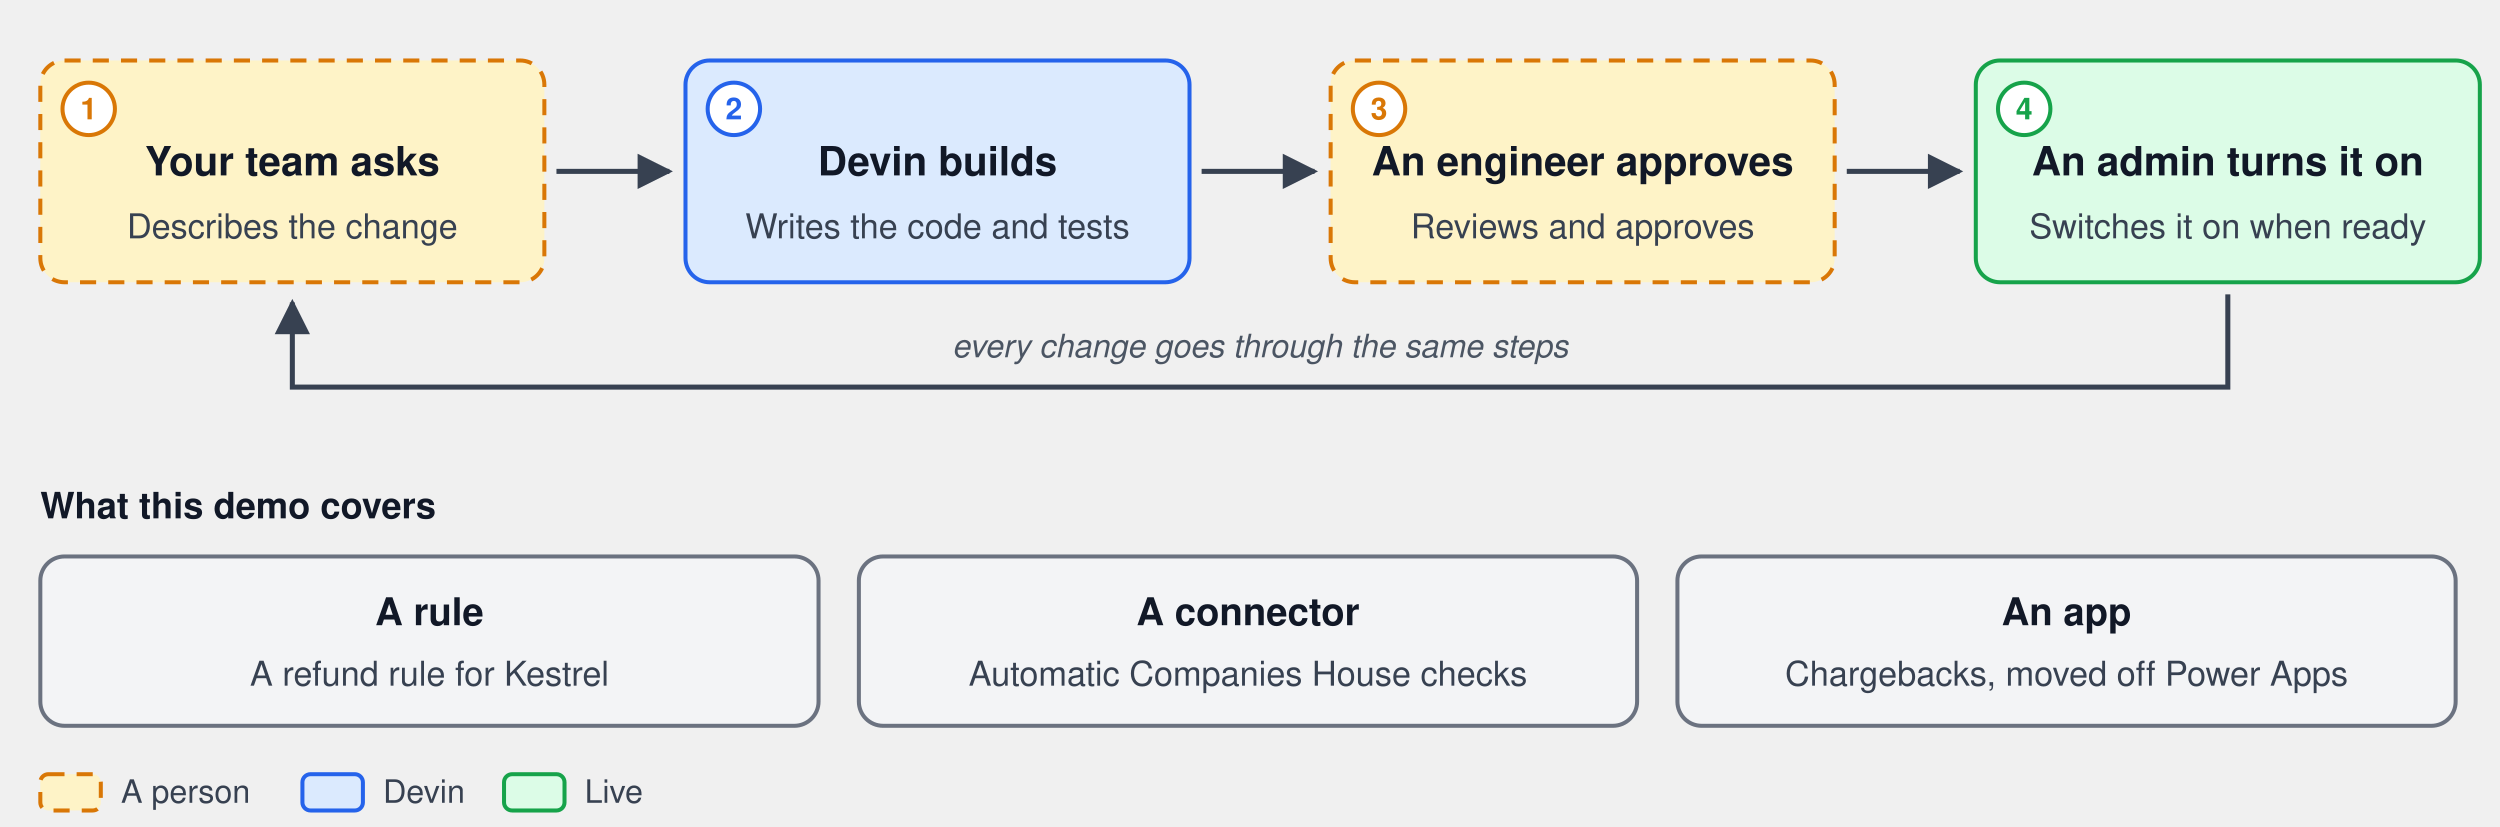
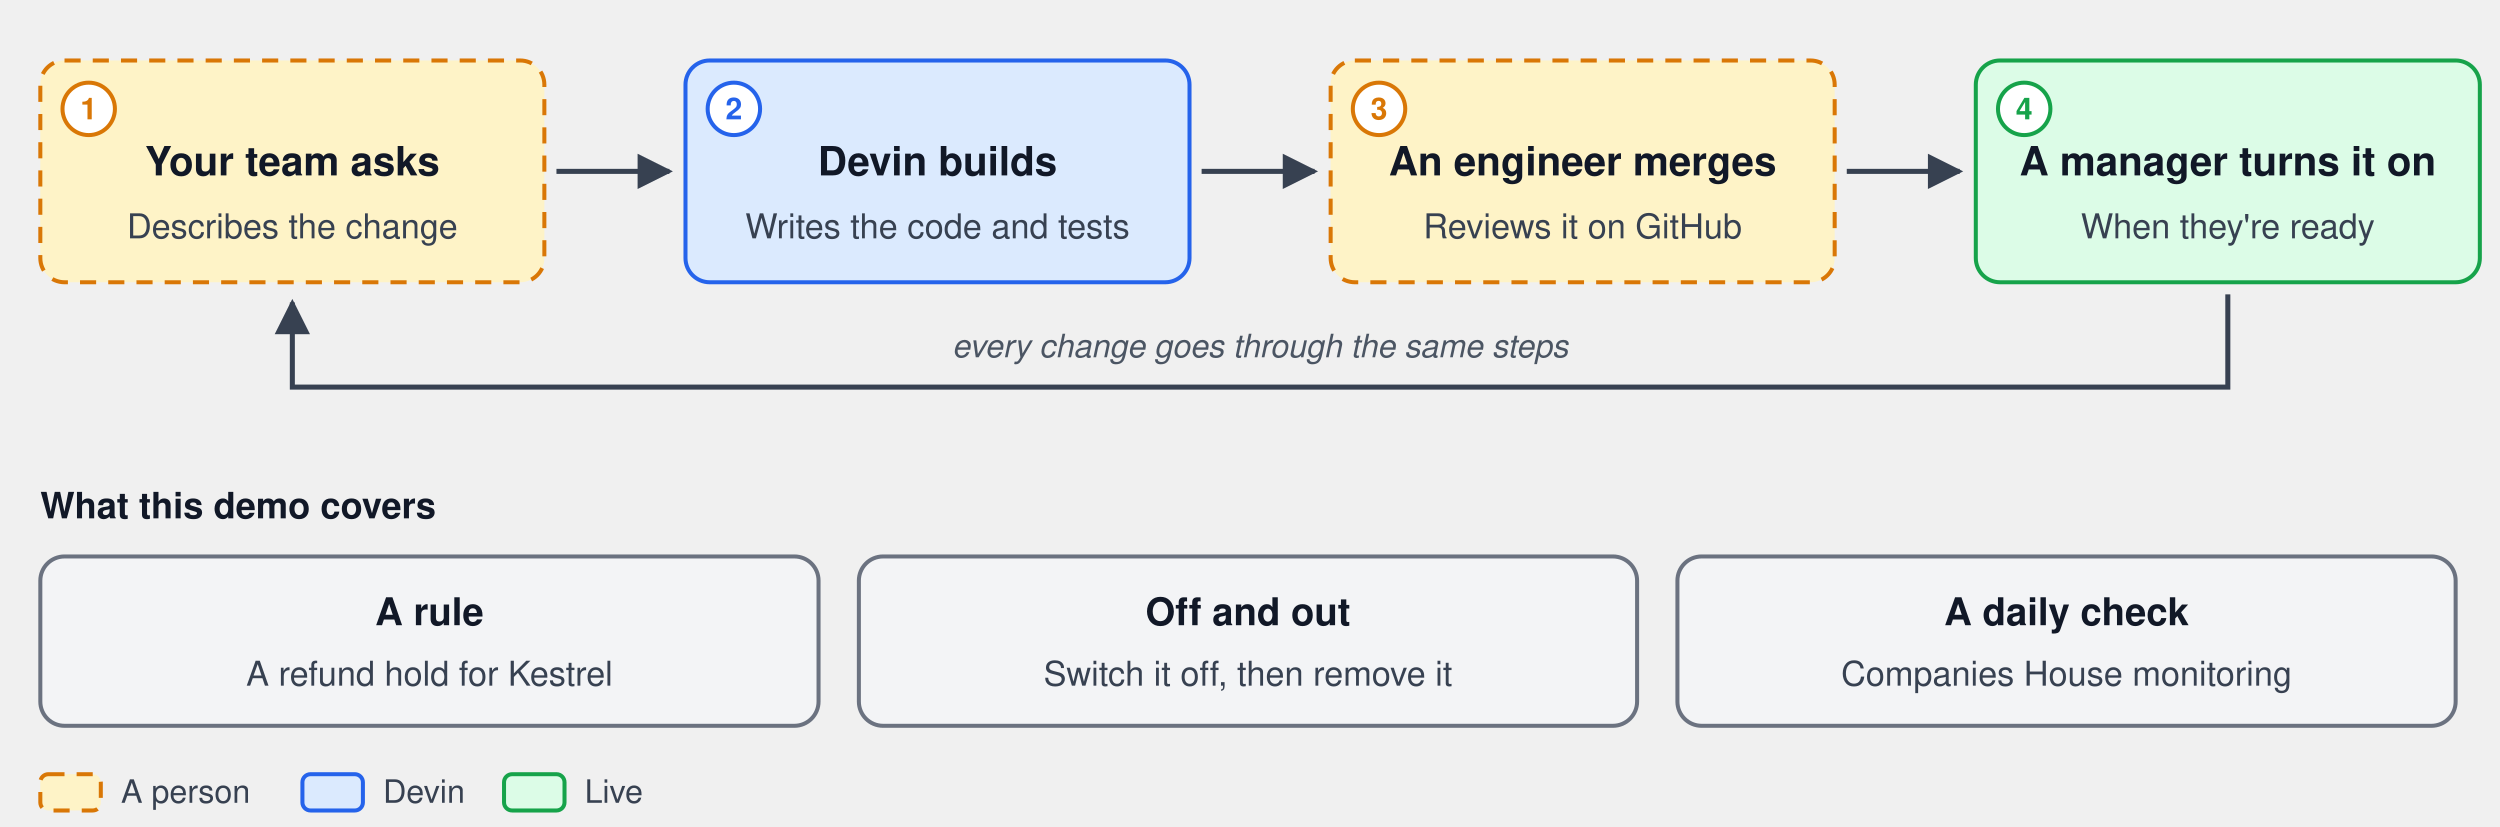
<svg xmlns="http://www.w3.org/2000/svg" width="1240" height="410" viewBox="0 0 1240 410" font-family="Helvetica, Arial, sans-serif">
  <defs>
    <marker id="arrow" viewBox="0 0 10 10" refX="9" refY="5" markerWidth="7" markerHeight="7" orient="auto-start-reverse">
      <path d="M 0 0 L 10 5 L 0 10 z" fill="#374151" />
    </marker>
  </defs>
  <rect x="20" y="30" width="250" height="110" rx="12" fill="#fef3c7" stroke="#d97706" stroke-width="2" stroke-dasharray="8 6" />
  <circle cx="44" cy="54" r="13" fill="#ffffff" stroke="#d97706" stroke-width="2" />
  <text x="44" y="59.2" text-anchor="middle" font-size="15" font-weight="700" fill="#d97706">1</text>
  <text x="145.0" y="87.0" text-anchor="middle" font-size="20" font-weight="700" fill="#111827">Your team asks</text>
  <text x="145.0" y="118.2" text-anchor="middle" font-size="17" font-weight="400" fill="#374151">Describes the change</text>
  <path d="M 276 85.0 L 332 85.0" fill="none" stroke="#374151" stroke-width="2.5" marker-end="url(#arrow)" />
  <rect x="340" y="30" width="250" height="110" rx="12" fill="#dbeafe" stroke="#2563eb" stroke-width="2" />
  <circle cx="364" cy="54" r="13" fill="#ffffff" stroke="#2563eb" stroke-width="2" />
  <text x="364" y="59.2" text-anchor="middle" font-size="15" font-weight="700" fill="#2563eb">2</text>
  <text x="465.0" y="87.0" text-anchor="middle" font-size="20" font-weight="700" fill="#111827">Devin builds</text>
  <text x="465.0" y="118.2" text-anchor="middle" font-size="17" font-weight="400" fill="#374151">Writes the code and tests</text>
  <path d="M 596 85.0 L 652 85.0" fill="none" stroke="#374151" stroke-width="2.5" marker-end="url(#arrow)" />
  <rect x="660" y="30" width="250" height="110" rx="12" fill="#fef3c7" stroke="#d97706" stroke-width="2" stroke-dasharray="8 6" />
  <circle cx="684" cy="54" r="13" fill="#ffffff" stroke="#d97706" stroke-width="2" />
  <text x="684" y="59.2" text-anchor="middle" font-size="15" font-weight="700" fill="#d97706">3</text>
-   <text x="785.0" y="87.0" text-anchor="middle" font-size="20" font-weight="700" fill="#111827">An engineer approves</text>
-   <text x="785.0" y="118.2" text-anchor="middle" font-size="17" font-weight="400" fill="#374151">Reviews and approves</text>
+   <text x="785.0" y="87.0" text-anchor="middle" font-size="20" font-weight="700" fill="#111827">An engineer merges</text>
+   <text x="785.0" y="118.2" text-anchor="middle" font-size="17" font-weight="400" fill="#374151">Reviews it on GitHub</text>
  <path d="M 916 85.0 L 972 85.0" fill="none" stroke="#374151" stroke-width="2.5" marker-end="url(#arrow)" />
  <rect x="980" y="30" width="250" height="110" rx="12" fill="#dcfce7" stroke="#16a34a" stroke-width="2" />
  <circle cx="1004" cy="54" r="13" fill="#ffffff" stroke="#16a34a" stroke-width="2" />
  <text x="1004" y="59.2" text-anchor="middle" font-size="15" font-weight="700" fill="#16a34a">4</text>
-   <text x="1105.0" y="87.0" text-anchor="middle" font-size="20" font-weight="700" fill="#111827">An admin turns it on</text>
-   <text x="1105.0" y="118.2" text-anchor="middle" font-size="17" font-weight="400" fill="#374151">Switches it on when ready</text>
+   <text x="1105.0" y="87.0" text-anchor="middle" font-size="20" font-weight="700" fill="#111827">A manager turns it on</text>
+   <text x="1105.0" y="118.2" text-anchor="middle" font-size="17" font-weight="400" fill="#374151">When they're ready</text>
  <path d="M 1105.0 146 L 1105.0 192 L 145.0 192 L 145.0 150" fill="none" stroke="#374151" stroke-width="2.5" marker-end="url(#arrow)" />
  <text x="625.0" y="177.2" text-anchor="middle" font-size="16" font-weight="400" fill="#4b5563" font-style="italic">every change goes through the same steps</text>
  <text x="20" y="257.1" text-anchor="start" font-size="18" font-weight="700" fill="#111827">What this demo covers</text>
  <rect x="20" y="276" width="386" height="84" rx="12" fill="#f3f4f6" stroke="#6b7280" stroke-width="2" />
  <text x="213.0" y="310.1" text-anchor="middle" font-size="19" font-weight="700" fill="#111827">A rule</text>
-   <text x="213.0" y="340.1" text-anchor="middle" font-size="17" font-weight="400" fill="#374151">A refund rule for Kestrel</text>
+   <text x="213.0" y="340.1" text-anchor="middle" font-size="17" font-weight="400" fill="#374151">A refund hold for Kestrel</text>
  <rect x="426" y="276" width="386" height="84" rx="12" fill="#f3f4f6" stroke="#6b7280" stroke-width="2" />
-   <text x="619.0" y="310.1" text-anchor="middle" font-size="19" font-weight="700" fill="#111827">A connector</text>
-   <text x="619.0" y="340.1" text-anchor="middle" font-size="17" font-weight="400" fill="#374151">Automatic Companies House checks</text>
+   <text x="619.0" y="310.1" text-anchor="middle" font-size="19" font-weight="700" fill="#111827">Off and out</text>
+   <text x="619.0" y="340.1" text-anchor="middle" font-size="17" font-weight="400" fill="#374151">Switch it off, then remove it</text>
  <rect x="832" y="276" width="386" height="84" rx="12" fill="#f3f4f6" stroke="#6b7280" stroke-width="2" />
-   <text x="1025.0" y="310.1" text-anchor="middle" font-size="19" font-weight="700" fill="#111827">An app</text>
-   <text x="1025.0" y="340.1" text-anchor="middle" font-size="17" font-weight="400" fill="#374151">Chargebacks, moved off Power Apps</text>
+   <text x="1025.0" y="310.1" text-anchor="middle" font-size="19" font-weight="700" fill="#111827">A daily check</text>
+   <text x="1025.0" y="340.1" text-anchor="middle" font-size="17" font-weight="400" fill="#374151">Companies House monitoring</text>
  <rect x="20" y="384" width="30" height="18" rx="4" fill="#fef3c7" stroke="#d97706" stroke-width="2" stroke-dasharray="8 6" />
  <text x="60" y="398.2" text-anchor="start" font-size="16" font-weight="400" fill="#374151">A person</text>
  <rect x="150" y="384" width="30" height="18" rx="4" fill="#dbeafe" stroke="#2563eb" stroke-width="2" />
  <text x="190" y="398.2" text-anchor="start" font-size="16" font-weight="400" fill="#374151">Devin</text>
  <rect x="250" y="384" width="30" height="18" rx="4" fill="#dcfce7" stroke="#16a34a" stroke-width="2" />
  <text x="290" y="398.2" text-anchor="start" font-size="16" font-weight="400" fill="#374151">Live</text>
</svg>
